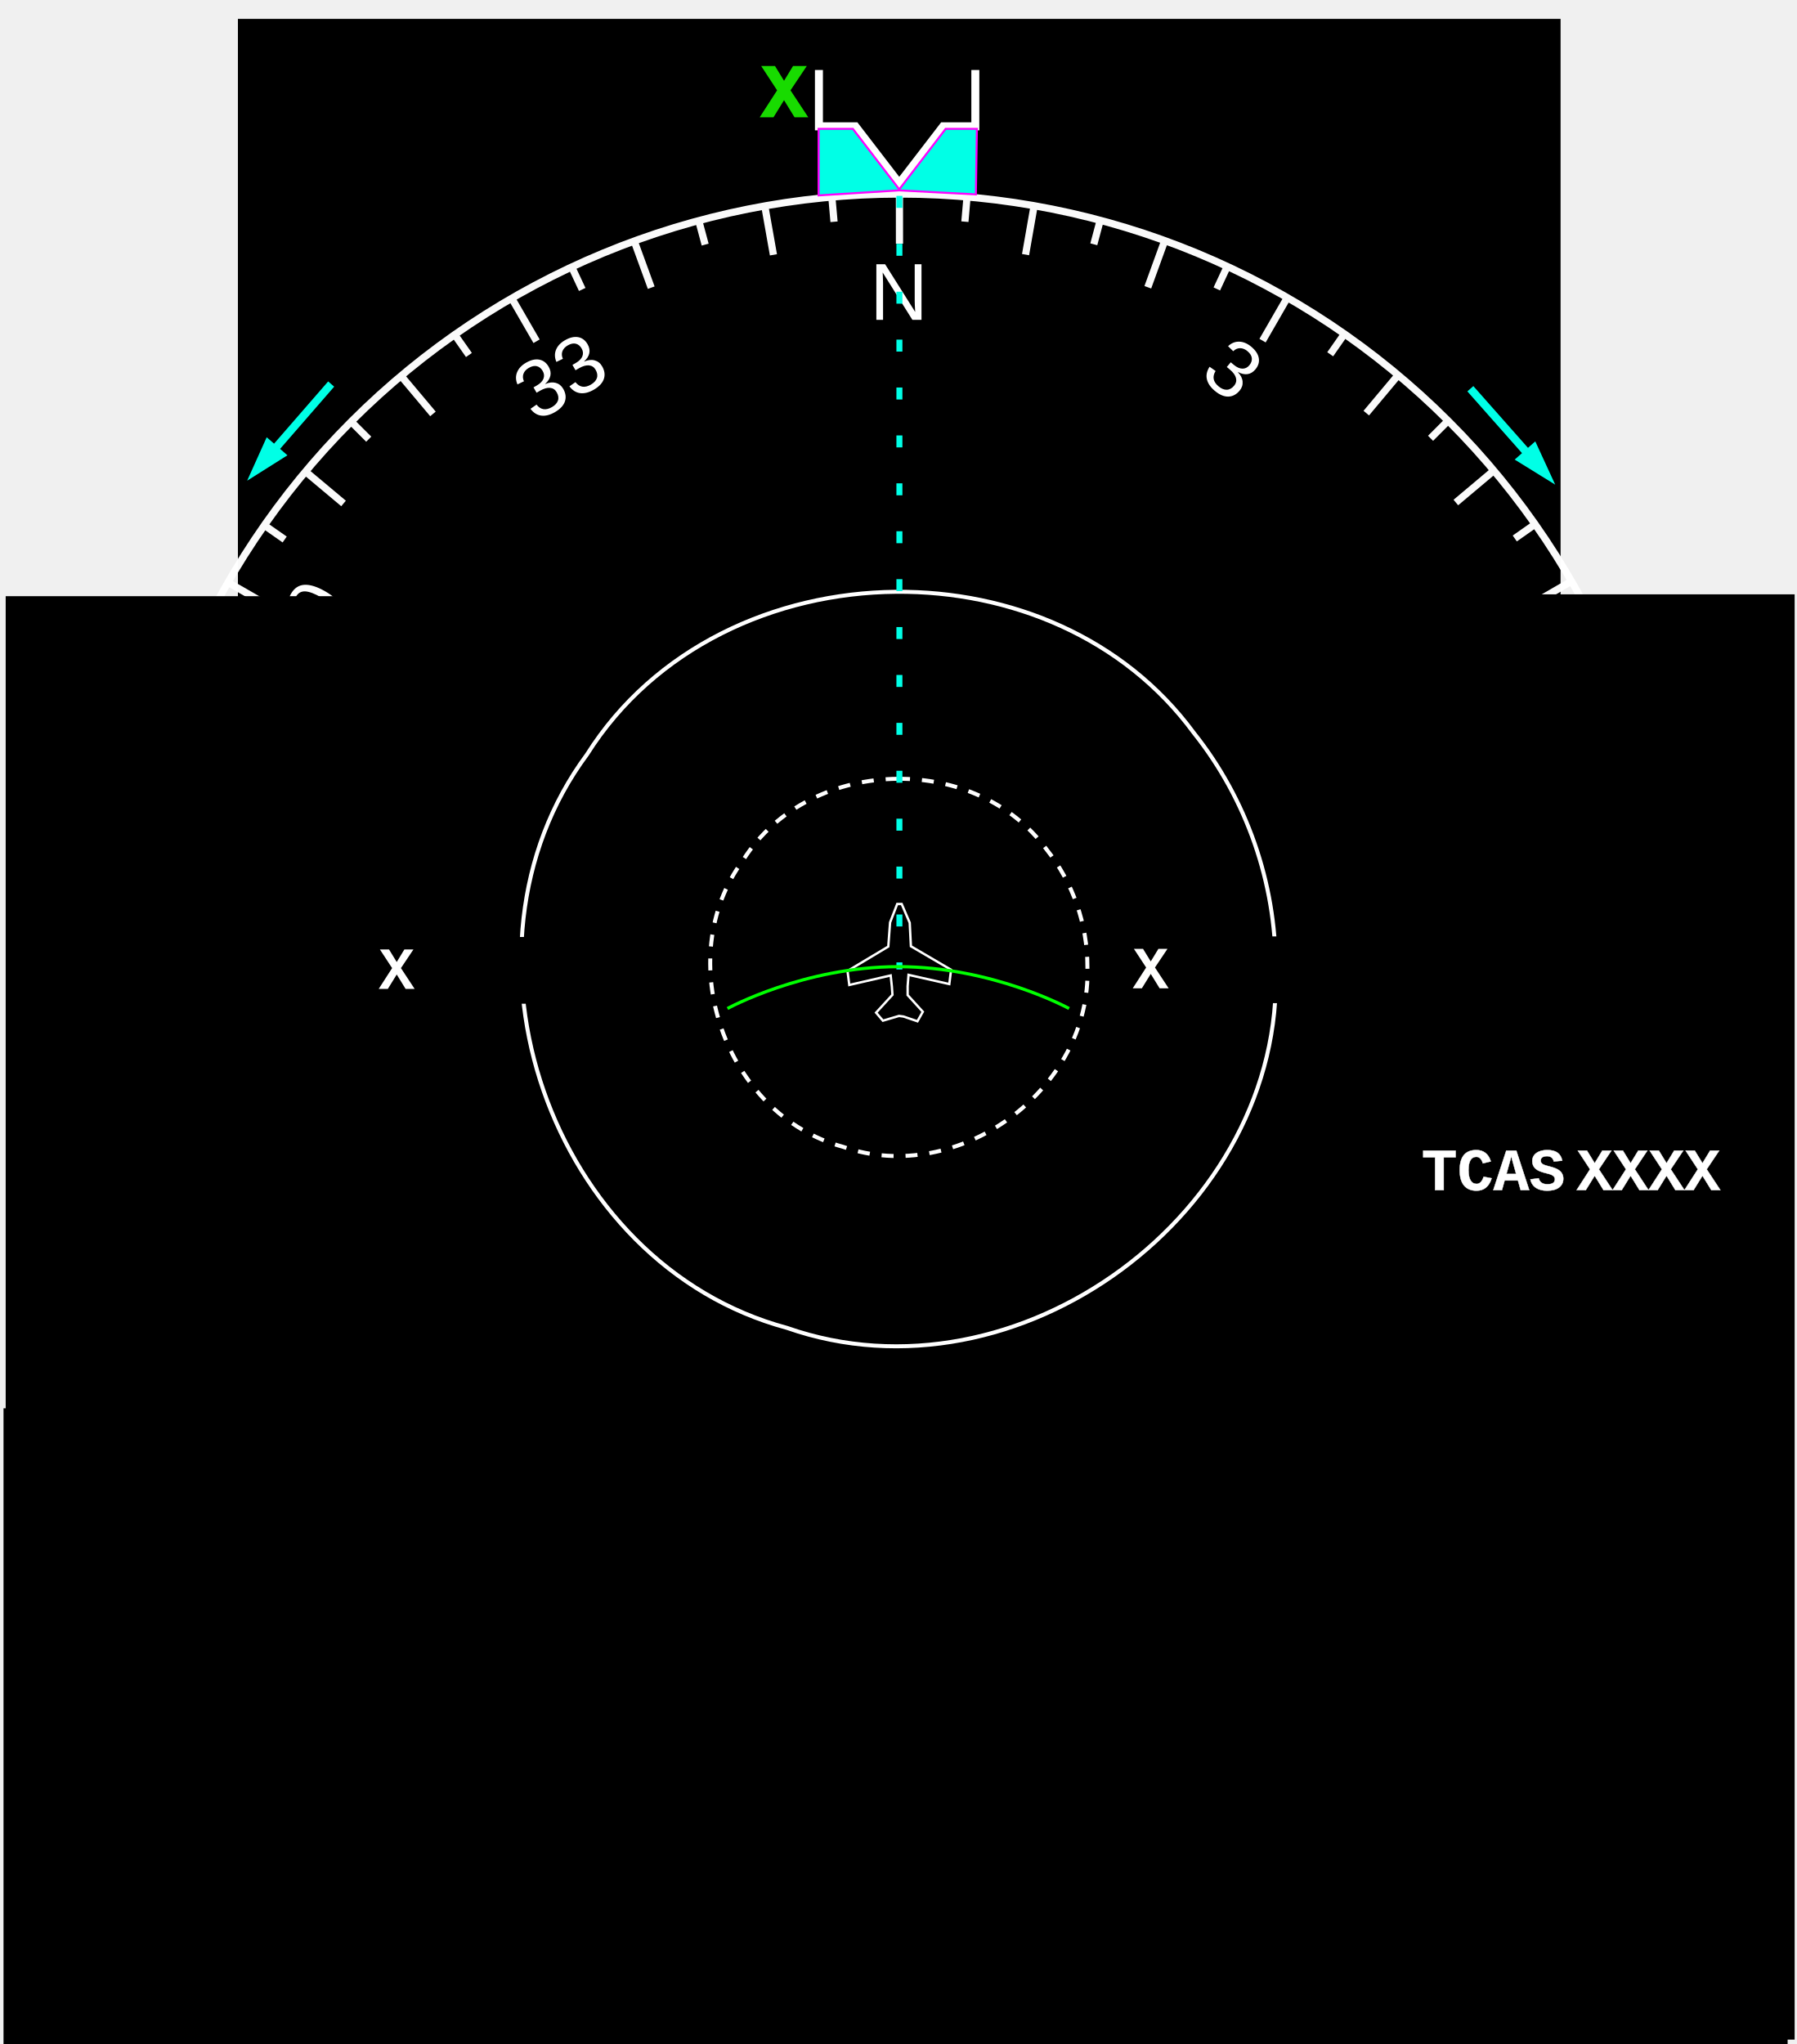
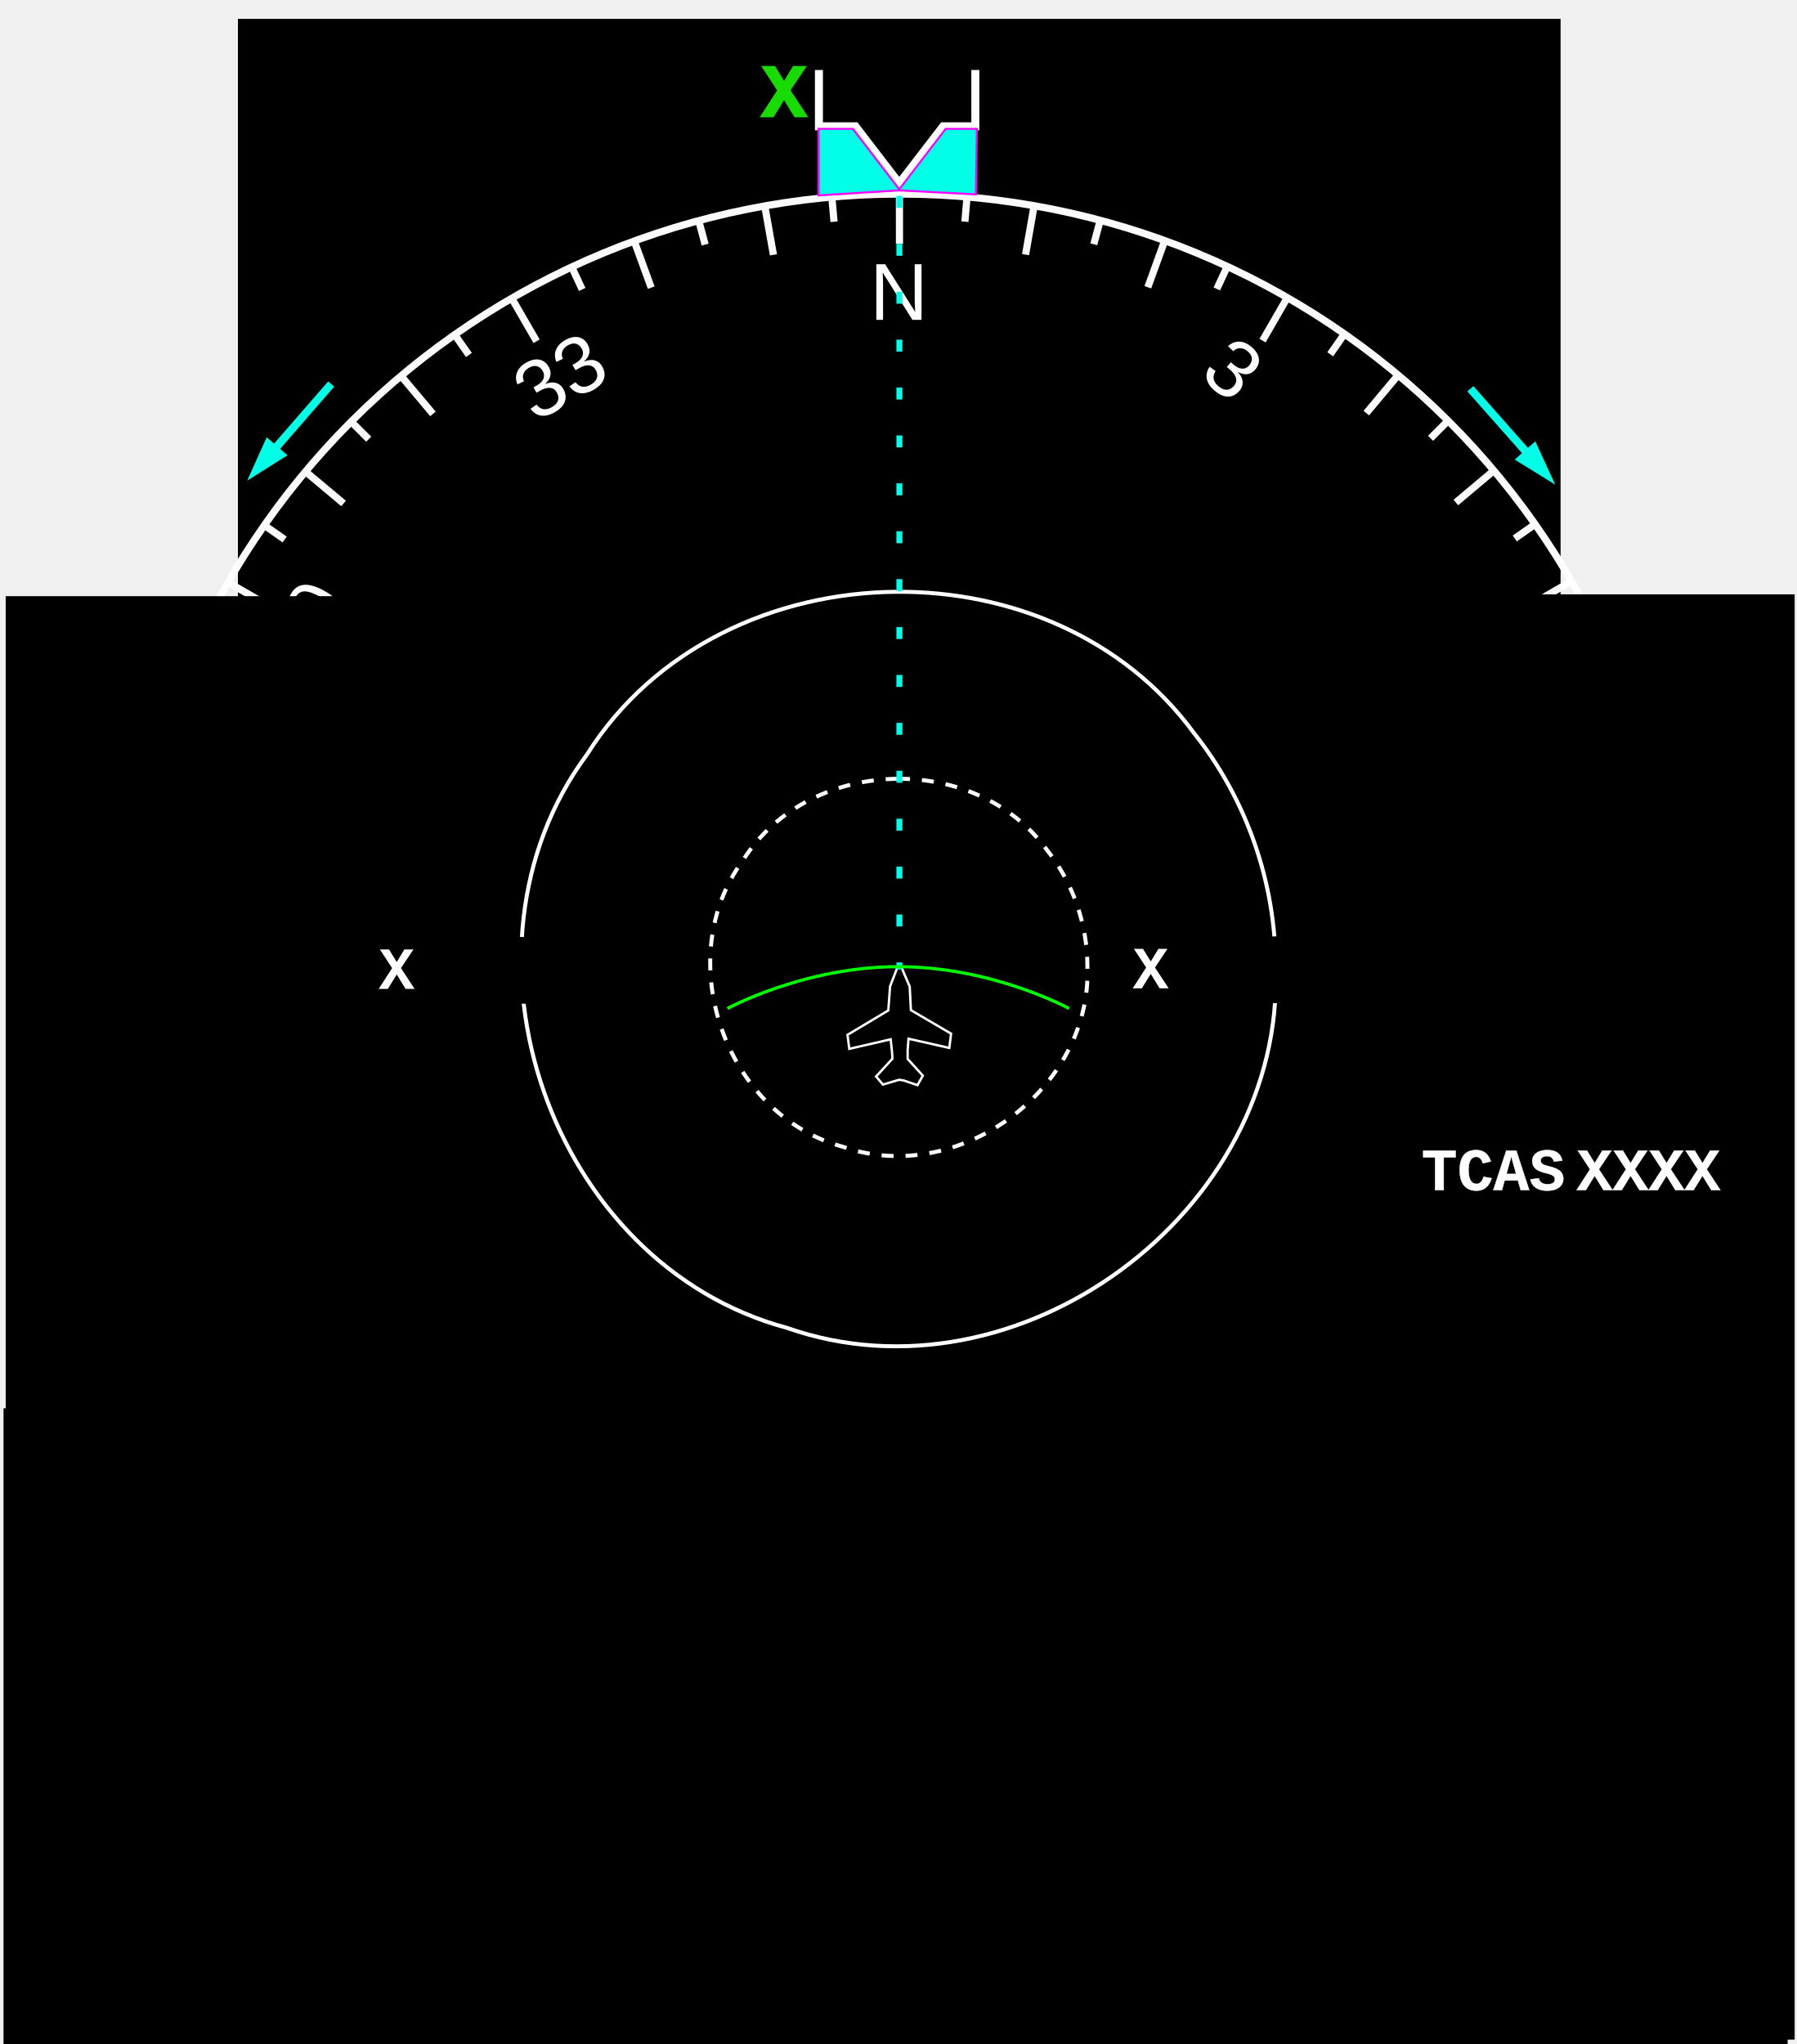
<svg xmlns="http://www.w3.org/2000/svg" width="900" height="1024" viewBox="0 0 900 1024" id="svg4136" version="1.1">
  <defs id="defs4138">
    <marker orient="auto" refY="0.0" refX="0.0" id="Arrow2Mend" style="overflow:visible;">
      <path id="path4363" style="fill-rule:evenodd;stroke-width:0.625;stroke-linejoin:round;stroke:#19e600;stroke-opacity:1;fill:#19e600;fill-opacity:1" d="M 8.719,4.034 L -2.207,0.016 L 8.719,-4.002 C 6.973,-1.63 6.983,1.616 8.719,4.034 z " transform="scale(0.6) rotate(180) translate(0,0)" />
    </marker>
    <marker orient="auto" refY="0.0" refX="0.0" id="Arrow2Lend" style="overflow:visible;">
      <path id="path4357" style="fill-rule:evenodd;stroke-width:0.625;stroke-linejoin:round;stroke:#19e600;stroke-opacity:1;fill:#19e600;fill-opacity:1" d="M 8.719,4.034 L -2.207,0.016 L 8.719,-4.002 C 6.973,-1.63 6.983,1.616 8.719,4.034 z " transform="scale(1.1) rotate(180) translate(1,0)" />
    </marker>
    <marker orient="auto" refY="0.0" refX="0.0" id="Arrow1Sstart" style="overflow:visible">
      <path id="path4309" d="M 0.0,0.0 L 5.0,-5.0 L -12.5,0.0 L 5.0,5.0 L 0.0,0.0 z " style="fill-rule:evenodd;stroke:#00ffff;stroke-width:1pt;stroke-opacity:1;fill:#00ffff;fill-opacity:1" transform="scale(0.2) translate(6,0)" />
    </marker>
    <marker orient="auto" refY="0.0" refX="0.0" id="marker4639" style="overflow:visible">
      <path id="path4641" d="M 0.0,0.0 L 5.0,-5.0 L -12.5,0.0 L 5.0,5.0 L 0.0,0.0 z " style="fill-rule:evenodd;stroke:#00ffff;stroke-width:1pt;stroke-opacity:1;fill:#00ffff;fill-opacity:1" transform="scale(0.4) translate(10,0)" />
    </marker>
    <marker orient="auto" refY="0.0" refX="0.0" id="Arrow1Mstart" style="overflow:visible">
      <path id="path4303" d="M 0.0,0.0 L 5.0,-5.0 L -12.5,0.0 L 5.0,5.0 L 0.0,0.0 z " style="fill-rule:evenodd;stroke:#00ffff;stroke-width:1pt;stroke-opacity:1;fill:#00ffff;fill-opacity:1" transform="scale(0.4) translate(10,0)" />
    </marker>
    <marker orient="auto" refY="0.0" refX="0.0" id="Arrow1Lstart" style="overflow:visible">
      <path id="path4297" d="M 0.0,0.0 L 5.0,-5.0 L -12.5,0.0 L 5.0,5.0 L 0.0,0.0 z " style="fill-rule:evenodd;stroke:#00ffff;stroke-width:1pt;stroke-opacity:1;fill:#00ffff;fill-opacity:1" transform="scale(0.8) translate(12.5,0)" />
    </marker>
    <marker orient="auto" refY="0" refX="0" id="Arrow1Sstart-8" style="overflow:visible">
      <path id="path4309-9" d="M 0,0 5,-5 -12.5,0 5,5 0,0 Z" style="fill:#00ffff;fill-opacity:1;fill-rule:evenodd;stroke:#00ffff;stroke-width:1pt;stroke-opacity:1" transform="matrix(0.2,0,0,0.2,1.2,0)" />
    </marker>
    <marker orient="auto" refY="0" refX="0" id="Arrow1Sstart-7" style="overflow:visible">
      <path id="path4309-6" d="M 0,0 5,-5 -12.5,0 5,5 0,0 Z" style="fill:#00ffff;fill-opacity:1;fill-rule:evenodd;stroke:#00ffff;stroke-width:1pt;stroke-opacity:1" transform="matrix(0.2,0,0,0.2,1.2,0)" />
    </marker>
  </defs>
  <g id="layer1" transform="translate(0,-28.36216)" style="display:inline">
    <rect style="opacity:1;fill:#000000;fill-opacity:1;fill-rule:nonzero;stroke:none;stroke-width:5;stroke-miterlimit:4;stroke-dasharray:none;stroke-dashoffset:0;stroke-opacity:0" id="roseScreen" width="662.66" height="725.29" x="119.198" y="37.82" />
-     <path style="fill:#000000;fill-opacity:1;fill-rule:evenodd;stroke:#ffffff;stroke-width:1.181;stroke-linecap:butt;stroke-linejoin:miter;stroke-miterlimit:4;stroke-dasharray:none;stroke-opacity:1" d="m 449.507,481.246 -3.579,9.246 -0.895,12.079 -20.43,12.228 0.895,7.009 20.728,-4.772 0.596,5.517 0.298,4.175 -8.202,8.947 3.43,4.026 8.053,-2.386 2.237,0.298 7.009,2.386 2.684,-4.772 -7.605,-8.351 0,-4.474 0.447,-5.667 20.43,4.623 0.895,-7.158 -20.131,-11.781 -0.596,-11.781 -4.026,-9.395 z" id="airplane" />
+     <path style="fill:#000000;fill-opacity:1;fill-rule:evenodd;stroke:#ffffff;stroke-width:1.181;stroke-linecap:butt;stroke-linejoin:miter;stroke-miterlimit:4;stroke-dasharray:none;stroke-opacity:1" d="m 449.507,513.246 -3.579,9.246 -0.895,12.079 -20.43,12.228 0.895,7.009 20.728,-4.772 0.596,5.517 0.298,4.175 -8.202,8.947 3.43,4.026 8.053,-2.386 2.237,0.298 7.009,2.386 2.684,-4.772 -7.605,-8.351 0,-4.474 0.447,-5.667 20.43,4.623 0.895,-7.158 -20.131,-11.781 -0.596,-11.781 -4.026,-9.395 z" id="airplane" />
    <text xml:space="preserve" style="font-style:normal;font-variant:normal;font-weight:bold;font-stretch:normal;font-size:37.5px;line-height:125%;font-family:'Liberation Mono';-inkscape-font-specification:'Liberation Mono, Bold';text-align:center;letter-spacing:0px;word-spacing:0px;writing-mode:lr-tb;text-anchor:middle;display:inline;opacity:0.95;fill:#19e600;fill-opacity:1;stroke:#19e600;stroke-width:1px;stroke-linecap:butt;stroke-linejoin:miter;stroke-opacity:1" x="449.037" y="86.63" id="hsi">
      <tspan id="tspan4292" x="449.037" y="86.63">X</tspan>
    </text>
    <g transform="matrix(1.566472,0,0,1.566472,117.9621,-1290.801)" id="compass">
      <path style="opacity:0.98;fill:none;fill-opacity:1;fill-rule:nonzero;stroke:#ffffff;stroke-width:4.342;stroke-miterlimit:4;stroke-dasharray:none;stroke-dashoffset:0;stroke-opacity:1" id="rose" d="m 974.478,518 c 0,124.324 -49.387,243.555 -137.298,331.466 -87.91,87.91 -207.142,137.298 -331.466,137.298 -124.324,0 -243.555,-49.387 -331.466,-137.298 C 86.339,761.555 36.951,642.324 36.951,518 36.951,393.676 86.339,274.445 174.249,186.534 262.159,98.624 381.391,49.237 505.714,49.237 c 124.324,0 243.555,49.387 331.466,137.298 C 925.09,274.445 974.478,393.676 974.478,518 l -30,0 m 28.217,40.848 -14.943,-1.307 m 9.607,41.844 -29.544,-5.209 m 20.696,45.127 -14.489,-3.882 m 2.196,42.877 -28.191,-10.259 m 12.547,48.035 -13.595,-6.338 m -5.281,42.607 -25.982,-14.998 m 4.017,49.484 -12.288,-8.602 m -12.598,41.043 -22.984,-19.281 m -4.635,49.429 -10.608,-10.605 m -19.533,38.232 -19.287,-22.978 m -13.147,47.874 -8.606,-12.286 m -25.874,34.261 -15.005,-25.978 m -21.259,44.865 -6.342,-13.593 m -31.429,29.248 -10.267,-28.189 m -28.725,40.492 -3.886,-14.488 m -36.03,23.347 -5.217,-29.543 m -35.319,34.89 -1.311,-14.943 m -39.536,16.737 -0.008,-30 m -40.84,28.228 1.303,-14.943 m -41.842,9.619 5.2,-29.546 m -45.121,20.709 3.878,-14.49 m -42.876,2.208 10.251,-28.194 m -48.031,12.561 6.334,-13.597 m -42.609,-5.269 14.99,-25.986 m -49.482,4.031 8.599,-12.291 m -41.047,-12.587 19.274,-22.989 m -49.431,-4.621 10.602,-10.611 m -38.238,-19.522 22.973,-19.294 m -47.878,-13.133 12.283,-8.609 M 99.863,752.571 125.837,737.559 M 80.966,716.313 94.558,709.967 M 65.301,678.546 93.487,668.271 M 52.986,639.558 67.473,635.668 M 44.116,599.644 l 29.541,-5.225 m -34.9,-35.309 14.942,-1.315 m -16.748,-39.532 30,-0.017 m -28.24,-40.832 14.944,1.299 m -9.631,-41.839 29.547,5.192 m -20.722,-45.115 14.491,3.873 m -2.22,-42.876 28.197,10.243 m -12.574,-48.028 13.599,6.331 m 5.257,-42.61 25.991,14.983 m -4.045,-49.481 12.293,8.595 m 12.575,-41.05 22.995,19.268 m 4.607,-49.432 10.614,10.599 m 19.511,-38.243 19.3,22.968 m 13.12,-47.881 8.613,12.281 m 25.855,-34.275 15.019,25.97 m 21.234,-44.876 6.35,13.59 m 31.413,-29.266 10.283,28.183 m 28.702,-40.508 3.894,14.486 m 36.017,-23.367 5.233,29.54 m 35.299,-34.91 1.32,14.942 m 39.527,-16.759 0.025,30 m 40.824,-28.251 -1.295,14.944 m 41.836,-9.642 -5.184,29.549 m 45.109,-20.734 -3.869,14.492 m 42.875,-2.232 -10.235,28.2 m 48.024,-12.588 -6.327,13.6 m 42.611,5.245 -14.976,25.995 m 49.48,-4.059 -8.592,12.295 m 41.054,12.564 -19.261,23 m 49.433,4.594 -10.596,10.617 m 38.249,19.501 -22.962,19.307 m 47.885,13.106 -12.279,8.616 m 34.282,25.845 -25.965,15.027 m 44.882,21.221 -13.588,6.353 m 29.274,31.405 -28.18,10.29 m 40.516,28.691 -14.485,3.898 m 23.378,36.01 -29.539,5.242 m 34.92,35.29 -14.941,1.324 m 16.77,39.522 -30,0.034 M 974.478,518 l -30,0" transform="matrix(0.5292786,0,0,0.5292786,-55.09229,878.1194)" />
      <text xml:space="preserve" style="font-style:normal;font-variant:normal;font-weight:normal;font-stretch:normal;font-size:25.854px;line-height:125%;font-family:Arial;-inkscape-font-specification:'Arial, Normal';text-align:start;letter-spacing:0px;word-spacing:0px;writing-mode:lr-tb;text-anchor:start;fill:#ffffff;fill-opacity:1;stroke:none;stroke-width:5;stroke-linecap:butt;stroke-linejoin:miter;stroke-miterlimit:4;stroke-dasharray:none;stroke-opacity:1" x="202.855" y="944.423" id="textN">
        <tspan id="tspan8837" x="202.855" y="944.423">N</tspan>
      </text>
      <text xml:space="preserve" style="font-style:normal;font-variant:normal;font-weight:normal;font-stretch:normal;font-size:25.854px;line-height:125%;font-family:Arial;-inkscape-font-specification:'Arial, Normal';text-align:start;letter-spacing:0px;word-spacing:0px;writing-mode:lr-tb;text-anchor:start;display:inline;fill:#ffffff;fill-opacity:1;stroke:none;stroke-width:5;stroke-linecap:butt;stroke-linejoin:miter;stroke-miterlimit:4;stroke-dasharray:none;stroke-opacity:1" x="-1165.018" y="5.275" id="textW" transform="matrix(0,-1,0.9999999,0,0,0)">
        <tspan id="tspan4162" x="-1165.018" y="5.275">W</tspan>
      </text>
      <text transform="matrix(0,1,-0.9999999,0,0,0)" xml:space="preserve" style="font-style:normal;font-variant:normal;font-weight:normal;font-stretch:normal;font-size:25.854px;line-height:125%;font-family:Arial;-inkscape-font-specification:'Arial, Normal';text-align:start;letter-spacing:0px;word-spacing:0px;writing-mode:lr-tb;text-anchor:start;display:inline;fill:#ffffff;fill-opacity:1;stroke:none;stroke-width:5;stroke-linecap:butt;stroke-linejoin:miter;stroke-miterlimit:4;stroke-dasharray:none;stroke-opacity:1" x="1143.092" y="-422.035" id="textE">
        <tspan id="tspan4172" x="1143.092" y="-422.035">E</tspan>
      </text>
      <text xml:space="preserve" style="font-style:normal;font-variant:normal;font-weight:normal;font-stretch:normal;font-size:25.854px;line-height:125%;font-family:Arial;-inkscape-font-specification:'Arial, Normal';text-align:start;letter-spacing:0px;word-spacing:0px;writing-mode:lr-tb;text-anchor:start;display:inline;fill:#ffffff;fill-opacity:1;stroke:none;stroke-width:5;stroke-linecap:butt;stroke-linejoin:miter;stroke-miterlimit:4;stroke-dasharray:none;stroke-opacity:1" x="-220.592" y="-1361.303" id="textS" transform="scale(-0.9999999,-1)">
        <tspan id="tspan4182" x="-220.592" y="-1361.303">S</tspan>
      </text>
      <text xml:space="preserve" style="font-style:normal;font-variant:normal;font-weight:normal;font-stretch:normal;font-size:25.854px;line-height:125%;font-family:Arial;-inkscape-font-specification:'Arial, Normal';text-align:start;letter-spacing:0px;word-spacing:0px;writing-mode:lr-tb;text-anchor:start;display:inline;fill:#ffffff;fill-opacity:1;stroke:none;stroke-width:5;stroke-linecap:butt;stroke-linejoin:miter;stroke-miterlimit:4;stroke-dasharray:none;stroke-opacity:1" x="-906.48" y="549.451" id="text30" transform="matrix(0.5,-0.8660255,0.8660253,0.5,0,0)">
        <tspan id="tspan4202" x="-906.48" y="549.451">30</tspan>
      </text>
      <text xml:space="preserve" style="font-style:normal;font-variant:normal;font-weight:normal;font-stretch:normal;font-size:25.854px;line-height:125%;font-family:Arial;-inkscape-font-specification:'Arial, Normal';text-align:start;letter-spacing:0px;word-spacing:0px;writing-mode:lr-tb;text-anchor:start;display:inline;fill:#ffffff;fill-opacity:1;stroke:none;stroke-width:5;stroke-linecap:butt;stroke-linejoin:miter;stroke-miterlimit:4;stroke-dasharray:none;stroke-opacity:1" x="-405.702" y="894.286" id="text33" transform="matrix(0.8660254,-0.5000001,0.5,0.8660254,0,0)">
        <tspan id="tspan4222" x="-405.702" y="894.286">33</tspan>
      </text>
      <text xml:space="preserve" style="font-style:normal;font-variant:normal;font-weight:normal;font-stretch:normal;font-size:25.854px;line-height:125%;font-family:Arial;-inkscape-font-specification:'Arial, Normal';text-align:start;letter-spacing:0px;word-spacing:0px;writing-mode:lr-tb;text-anchor:start;display:inline;fill:#ffffff;fill-opacity:1;stroke:none;stroke-width:5;stroke-linecap:butt;stroke-linejoin:miter;stroke-miterlimit:4;stroke-dasharray:none;stroke-opacity:1" x="854.384" y="539.271" id="text3" transform="matrix(0.7660444,0.6427877,-0.6427875,0.7660444,0,0)">
        <tspan id="tspan4242" x="854.384" y="539.271">3</tspan>
      </text>
      <text xml:space="preserve" style="font-style:normal;font-variant:normal;font-weight:normal;font-stretch:normal;font-size:25.854px;line-height:125%;font-family:Arial;-inkscape-font-specification:'Arial, Normal';text-align:start;letter-spacing:0px;word-spacing:0px;writing-mode:lr-tb;text-anchor:start;display:inline;fill:#ffffff;fill-opacity:1;stroke:none;stroke-width:5;stroke-linecap:butt;stroke-linejoin:miter;stroke-miterlimit:4;stroke-dasharray:none;stroke-opacity:1" x="1106.33" y="85.427" id="text6" transform="matrix(0.4226182,0.9063079,-0.9063077,0.4226183,0,0)">
        <tspan id="tspan4262" x="1106.33" y="85.427">6</tspan>
      </text>
      <text xml:space="preserve" style="font-style:normal;font-variant:normal;font-weight:normal;font-stretch:normal;font-size:25.854px;line-height:125%;font-family:Arial;-inkscape-font-specification:'Arial, Normal';text-align:start;letter-spacing:0px;word-spacing:0px;writing-mode:lr-tb;text-anchor:start;display:inline;fill:#ffffff;fill-opacity:1;stroke:none;stroke-width:5;stroke-linecap:butt;stroke-linejoin:miter;stroke-miterlimit:4;stroke-dasharray:none;stroke-opacity:1" x="876.349" y="-970.832" id="text12" transform="matrix(-0.5,0.8660255,-0.8660253,-0.5,0,0)">
        <tspan id="tspan4282" x="876.349" y="-970.832">12</tspan>
      </text>
      <text xml:space="preserve" style="font-style:normal;font-variant:normal;font-weight:normal;font-stretch:normal;font-size:25.854px;line-height:125%;font-family:Arial;-inkscape-font-specification:'Arial, Normal';text-align:start;letter-spacing:0px;word-spacing:0px;writing-mode:lr-tb;text-anchor:start;display:inline;fill:#ffffff;fill-opacity:1;stroke:none;stroke-width:5;stroke-linecap:butt;stroke-linejoin:miter;stroke-miterlimit:4;stroke-dasharray:none;stroke-opacity:1" x="377.32" y="-1314.248" id="text15" transform="matrix(-0.8660254,0.5,-0.4999999,-0.8660254,0,0)">
        <tspan id="tspan4302" x="377.32" y="-1314.248">15</tspan>
      </text>
      <text xml:space="preserve" style="font-style:normal;font-variant:normal;font-weight:normal;font-stretch:normal;font-size:25.854px;line-height:125%;font-family:Arial;-inkscape-font-specification:'Arial, Normal';text-align:start;letter-spacing:0px;word-spacing:0px;writing-mode:lr-tb;text-anchor:start;display:inline;fill:#ffffff;fill-opacity:1;stroke:none;stroke-width:5;stroke-linecap:butt;stroke-linejoin:miter;stroke-miterlimit:4;stroke-dasharray:none;stroke-opacity:1" x="-776.411" y="-1101.963" id="text21" transform="matrix(-0.8660254,-0.5000001,0.5,-0.8660254,0,0)">
        <tspan id="tspan4324" x="-776.411" y="-1101.963">21</tspan>
      </text>
      <text xml:space="preserve" style="font-style:normal;font-variant:normal;font-weight:normal;font-stretch:normal;font-size:25.854px;line-height:125%;font-family:Arial;-inkscape-font-specification:'Arial, Normal';text-align:start;letter-spacing:0px;word-spacing:0px;writing-mode:lr-tb;text-anchor:start;display:inline;fill:#ffffff;fill-opacity:1;stroke:none;stroke-width:5;stroke-linecap:butt;stroke-linejoin:miter;stroke-miterlimit:4;stroke-dasharray:none;stroke-opacity:1" x="-1120.726" y="-599.954" id="text24" transform="matrix(-0.5,-0.8660255,0.8660253,-0.5,0,0)">
        <tspan id="tspan4344" x="-1120.726" y="-599.954">24</tspan>
      </text>
    </g>
    <path style="fill:none;fill-rule:evenodd;stroke:#ffffff;stroke-width:4;stroke-linecap:butt;stroke-linejoin:miter;stroke-miterlimit:4;stroke-dasharray:none;stroke-opacity:1" d="m 410.286,63.434 0,28.214 18.286,0 21.957,28.571 21.972,-28.571 16.143,0 0,-28.214" id="hdgIndex" />
    <path style="fill:#00ffe6;fill-opacity:1;fill-rule:evenodd;stroke:#ff00ff;stroke-width:1px;stroke-linecap:butt;stroke-linejoin:miter;stroke-opacity:1" d="m 410.122,126.255 0,-33.335 17.173,0 23.233,30.305 23.234,-30.305 15.657,0 -0.505,32.83 -38.386,-2.02 z" id="hdgBug" />
    <path style="display:inline;opacity:1;fill:none;fill-opacity:1;fill-rule:nonzero;stroke:#ffffff;stroke-width:2;stroke-linejoin:miter;stroke-miterlimit:4;stroke-dasharray:none;stroke-dashoffset:0;stroke-opacity:1" d="m 448.939,324.838 c -60.64,0.513 -121.133,27.989 -154.836,81.481 -73.001,98.501 -18.253,255.471 100.132,287.268 C 509.836,734.103 643.737,635.595 639.083,513.033 639.187,470.732 624.515,428.625 598.133,395.551 562.997,347.667 505.904,324.356 448.939,324.838 Z" id="rangeArc" />
    <path style="display:inline;fill:#00ffe6;fill-opacity:1;fill-rule:evenodd;stroke:#00ffe6;stroke-width:4;stroke-linecap:butt;stroke-linejoin:miter;stroke-miterlimit:4;stroke-dasharray:none;stroke-opacity:1" d="m 165.916,220.757 -28.412,32.684 3.168,2.754 -12.306,7.758 5.972,-13.264 3.166,2.752" id="arrowL" />
    <path style="display:inline;fill:#00ffe6;fill-opacity:1;fill-rule:evenodd;stroke:#00ffe6;stroke-width:4;stroke-linecap:butt;stroke-linejoin:miter;stroke-miterlimit:4;stroke-dasharray:none;stroke-opacity:1" d="m 736.653,223.107 28.696,32.435 3.144,-2.782 6.085,13.214 -12.371,-7.652 3.142,-2.78" id="arrowR" />
    <g transform="translate(-0.4394198,28.63473)" id="rangeL">
      <rect y="470.243" x="236.182" height="31.228" width="49.605" id="rectL" style="opacity:1;fill:#000000;fill-opacity:1;fill-rule:nonzero;stroke:#000000;stroke-width:2.201;stroke-linejoin:miter;stroke-miterlimit:4;stroke-dasharray:none;stroke-dashoffset:0;stroke-opacity:1" />
      <text id="rangeLtxt" y="495.143" x="262.183" style="font-style:normal;font-variant:normal;font-weight:bold;font-stretch:normal;font-size:30px;line-height:125%;font-family:'Liberation Mono';-inkscape-font-specification:'Liberation Mono, Bold';text-align:center;letter-spacing:0px;word-spacing:0px;writing-mode:lr-tb;text-anchor:middle;fill:#ffffff;fill-opacity:1;stroke:none;stroke-width:1px;stroke-linecap:butt;stroke-linejoin:miter;stroke-opacity:1" xml:space="preserve">
        <tspan y="495.143" x="262.183" id="tspan4339">X</tspan>
      </text>
    </g>
    <g transform="translate(-0.4394198,26.63473)" id="rangeR">
      <rect y="471.97" x="612.64" height="31.196" width="51.089" id="rectR" style="opacity:1;fill:#000000;fill-opacity:1;fill-rule:nonzero;stroke:#000000;stroke-width:2.232;stroke-linejoin:miter;stroke-miterlimit:4;stroke-dasharray:none;stroke-dashoffset:0;stroke-opacity:1" />
      <text id="rangeRtxt" y="496.852" x="639.948" style="font-style:normal;font-variant:normal;font-weight:bold;font-stretch:normal;font-size:30px;line-height:125%;font-family:'Liberation Mono';-inkscape-font-specification:'Liberation Mono, Bold';text-align:center;letter-spacing:0px;word-spacing:0px;writing-mode:lr-tb;text-anchor:middle;fill:#fffffe;fill-opacity:1;stroke:none;stroke-width:1px;stroke-linecap:butt;stroke-linejoin:miter;stroke-opacity:1" xml:space="preserve">
        <tspan y="496.852" x="639.948" id="tspan4279">X</tspan>
      </text>
    </g>
    <path style="color:#000000;font-style:normal;font-variant:normal;font-weight:normal;font-stretch:normal;font-size:medium;line-height:normal;font-family:sans-serif;text-indent:0;text-align:start;text-decoration:none;text-decoration-line:none;text-decoration-style:solid;text-decoration-color:#000000;letter-spacing:normal;word-spacing:normal;text-transform:none;direction:ltr;block-progression:tb;writing-mode:lr-tb;baseline-shift:baseline;text-anchor:start;white-space:normal;clip-rule:nonzero;display:inline;overflow:visible;visibility:visible;opacity:1;isolation:auto;mix-blend-mode:normal;color-interpolation:sRGB;color-interpolation-filters:linearRGB;solid-color:#000000;solid-opacity:1;fill:#ffffff;fill-opacity:1;fill-rule:nonzero;stroke:none;stroke-width:2;stroke-linecap:butt;stroke-linejoin:miter;stroke-miterlimit:4;stroke-dasharray:6,6;stroke-dashoffset:0;stroke-opacity:1;color-rendering:auto;image-rendering:auto;shape-rendering:auto;text-rendering:auto;enable-background:accumulate" d="m 446.854,417.582 -0.016,0.002 -0.014,0 -2.838,0.143 -0.014,0 -0.014,0.002 -0.314,0.023 0.156,1.994 0.285,-0.021 0.004,0 0.023,-0.002 2.812,-0.141 2.812,-0.062 -0.043,-2 z m 3.049,1.938 2.453,0.012 0.027,0 2.643,0.082 0.822,0.047 0.113,-1.996 -0.85,-0.049 -0.012,0 -0.014,-0.002 -2.668,-0.082 -0.014,0 -0.014,0 -2.479,-0.012 z m 11.871,0.627 1.121,0.123 0.027,0.004 2.588,0.354 0.006,0.002 0.021,0.002 2.123,0.35 0.324,-1.973 -2.15,-0.354 -0.014,-0.002 -0.012,-0.002 -2.643,-0.361 -0.014,-0.002 -0.012,-0.002 -1.148,-0.127 z m -26.346,-1.512 -0.014,0 -0.014,0.004 -2.805,0.457 -0.014,0.002 -0.014,0.002 -0.932,0.18 0.377,1.965 0.932,-0.18 2.748,-0.449 0.019,-0.002 0.008,-0.002 2.164,-0.289 -0.268,-1.982 z m 38.031,3.529 2.373,0.59 0.027,0.008 2.51,0.697 0.023,0.008 0.002,0 0.803,0.248 0.59,-1.912 -0.828,-0.254 -0.014,-0.004 -0.014,-0.004 -2.562,-0.715 -0.014,-0.002 -0.014,-0.004 -2.398,-0.598 z m -49.254,-1.209 -0.016,0.002 -0.014,0.004 -2.729,0.771 -0.014,0.004 -0.014,0.004 -1.527,0.48 0.6,1.908 1.5,-0.473 0.023,-0.008 0.004,0 2.672,-0.754 0.016,-0.004 0.014,-0.004 1.488,-0.375 -0.488,-1.939 z m 60.621,4.664 1.012,0.375 0.01,0.004 0.016,0.006 2.41,0.975 0.019,0.008 0.008,0.004 2.021,0.887 0.803,-1.832 -2.049,-0.898 -0.014,-0.006 -0.012,-0.006 -2.465,-0.996 -0.012,-0.004 -0.014,-0.006 -1.039,-0.385 z m -71.486,-1.08 -0.014,0.006 -0.016,0.006 -2.613,1.082 -0.014,0.006 -0.014,0.006 -2.076,0.934 0.82,1.824 2.049,-0.922 0.016,-0.006 0.012,-0.006 2.559,-1.059 0.027,-0.012 0.809,-0.307 -0.709,-1.869 z m 82.287,5.939 2.072,1.137 0.016,0.01 0.012,0.006 2.24,1.318 0.016,0.01 0.01,0.006 0.773,0.488 1.068,-1.691 -0.801,-0.504 -0.012,-0.008 -0.014,-0.008 -2.293,-1.35 -0.014,-0.008 -0.012,-0.008 -2.1,-1.152 z m -92.639,-1.092 -0.014,0.006 -0.014,0.008 -2.461,1.395 -0.014,0.008 -0.014,0.008 -2.416,1.471 -0.014,0.008 -0.014,0.008 -0.111,0.074 1.094,1.674 0.084,-0.055 0.004,-0.002 0.023,-0.016 2.361,-1.438 0.023,-0.014 0.004,-0.002 2.408,-1.363 0.027,-0.016 0.156,-0.082 -0.93,-1.77 z m 102.699,7.387 0.834,0.6 0.023,0.018 0.002,0.002 2.094,1.617 1.723,1.418 1.271,-1.543 -1.748,-1.439 -0.012,-0.01 -0.012,-0.01 -2.121,-1.637 -0.014,-0.01 -0.012,-0.008 -0.859,-0.619 z m -114.672,0.438 -0.014,0.01 -0.014,0.01 -2.215,1.779 -0.014,0.012 -0.012,0.01 -0.6,0.516 1.305,1.518 0.6,-0.516 2.189,-1.758 1.867,-1.402 -1.199,-1.6 z m 123.723,7.176 1.764,1.768 0.023,0.025 1.836,1.969 0.467,0.535 1.508,-1.314 -0.49,-0.561 -0.01,-0.014 -0.012,-0.012 -1.859,-1.992 -0.012,-0.012 -0.012,-0.012 -1.787,-1.793 z m -132.338,0.49 -0.012,0.014 -0.012,0.012 -1.975,2.088 -0.012,0.012 -0.012,0.014 -0.896,1.016 1.5,1.322 0.873,-0.99 0.016,-0.016 0.008,-0.01 1.926,-2.035 0.019,-0.019 0.006,-0.006 1.238,-1.221 -1.404,-1.424 z m 140.193,8.389 0.924,1.215 0,0.002 0.002,0 2.379,3.117 0.014,0.019 0.012,0.016 0.264,0.383 1.643,-1.143 -0.291,-0.418 -0.014,-0.018 -0.012,-0.018 -2.404,-3.15 0,-0.002 -0.924,-1.213 z m -147.775,0.525 -0.012,0.014 -0.01,0.014 -1.695,2.395 -0.01,0.014 -0.01,0.016 -0.945,1.441 1.672,1.096 0.926,-1.412 0.004,-0.006 0.016,-0.023 1.652,-2.334 0.01,-0.014 0.012,-0.016 0.795,-1.039 -1.59,-1.215 z m 154.686,9.176 0.756,1.193 0.002,0.002 1.955,3.391 0.002,0.004 0.268,0.516 1.773,-0.926 -0.289,-0.553 -0.01,-0.019 -0.01,-0.018 -1.979,-3.432 -0.012,-0.018 -0.01,-0.018 -0.76,-1.195 z m -161.273,0.439 -0.01,0.016 -0.01,0.014 -1.479,2.41 -0.01,0.014 -0.008,0.016 -1.105,1.945 1.74,0.986 1.086,-1.914 1.461,-2.381 0.019,-0.029 0.498,-0.75 -1.666,-1.105 z m 166.914,9.996 0.535,1.137 0.006,0.016 0.012,0.023 1.502,3.574 0.006,0.016 0.01,0.023 0.242,0.656 1.875,-0.697 -0.258,-0.695 -0.008,-0.019 -0.008,-0.019 -1.533,-3.65 -0.01,-0.019 -0.008,-0.019 -0.553,-1.174 z m -172.355,-0.029 -0.006,0.016 -0.008,0.016 -1.119,2.541 -0.006,0.016 -0.006,0.016 -1.029,2.57 -0.008,0.016 -0.004,0.016 -0.1,0.273 1.879,0.684 0.088,-0.244 0.004,-0.01 0.008,-0.021 1.006,-2.508 1.104,-2.512 0.014,-0.031 0.057,-0.115 -1.803,-0.867 z m 176.637,11.096 0.354,1.084 1.068,3.812 0,0.002 0.188,0.795 1.947,-0.459 -0.197,-0.836 -0.006,-0.019 -0.006,-0.021 -1.068,-3.812 -0.004,-0.021 -0.008,-0.019 -0.365,-1.123 z M 358.016,486.5 l -0.004,0.014 -0.004,0.016 -0.684,2.662 -0.004,0.016 -0.004,0.016 -0.277,1.242 1.951,0.436 0.271,-1.211 0.006,-0.025 0.002,-0.006 0.676,-2.631 0.545,-1.869 -1.922,-0.559 z m 184.268,9.486 0.193,1.002 0,0.002 0.578,3.873 0.002,0.012 0.1,0.961 1.99,-0.211 -0.104,-0.971 -0.002,-0.021 -0.004,-0.021 -0.582,-3.918 -0.002,-0.019 -0.004,-0.021 -0.201,-1.043 z m -186.523,1.381 -0.002,0.016 -0.002,0.014 -0.35,2.721 -0.002,0.014 0,0.016 -0.225,2.287 1.99,0.195 0.221,-2.258 0.004,-0.029 0.342,-2.66 0.004,-0.031 0.146,-0.916 -1.975,-0.314 z m 187.895,10.402 0.059,0.902 0,0.018 0.076,3.947 0.021,1.088 2,-0.041 -0.021,-1.086 0,-0.002 -0.076,-3.961 -0.002,-0.021 0,-0.021 -0.061,-0.947 z m -188.84,3.416 0,0.014 0,0.014 0.053,2.746 0,0.014 0.002,0.014 0.027,0.58 1.998,-0.096 -0.027,-0.58 -0.053,-2.688 0,-0.018 0,-0.01 0.025,-2.646 -2,-0.018 z m 188.854,9.914 0.002,0 -0.23,2.734 -0.004,0.027 0,0.008 -0.201,1.691 1.986,0.236 0.205,-1.727 0.002,-0.018 0.002,-0.018 0.234,-2.803 0.002,-0.018 0,-0.016 0.072,-1.447 -1.998,-0.098 z m -188.344,-0.492 0.174,1.654 0.002,0.014 0.002,0.014 0.359,2.727 0.002,0.014 0.002,0.014 0.252,1.566 1.975,-0.318 -0.246,-1.537 -0.002,-0.018 -0.002,-0.01 -0.357,-2.701 -0.17,-1.627 z m 186.861,11.426 -0.586,2.639 -0.006,0.023 -0.002,0.008 -0.643,2.49 1.938,0.5 0.648,-2.523 0.004,-0.016 0.004,-0.016 0.602,-2.703 0.004,-0.018 0.004,-0.016 0.115,-0.615 -1.967,-0.369 z m -184.92,0.52 0.143,0.658 0.002,0.014 0.004,0.012 0.658,2.676 0.004,0.014 0.002,0.014 0.682,2.479 1.928,-0.529 -0.68,-2.48 -0.645,-2.621 -0.006,-0.027 -0.139,-0.631 z m 181.113,12.516 -1.006,2.521 -0.012,0.029 -0.324,0.74 1.832,0.799 0.336,-0.77 0.006,-0.014 0.006,-0.014 1.02,-2.551 0.006,-0.014 0.006,-0.016 0.824,-2.27 -1.879,-0.684 z m -177.768,-0.859 0.838,2.307 0.006,0.012 0.004,0.014 1.012,2.564 0.006,0.012 0.004,0.012 0.311,0.727 1.84,-0.783 -0.299,-0.701 -1.012,-2.564 -0.002,0 -0.828,-2.281 z m 173.268,10.76 0.002,0 -1.309,2.377 -0.934,1.584 1.723,1.016 0.949,-1.611 0.008,-0.012 0.008,-0.014 1.32,-2.402 0.008,-0.014 0.006,-0.014 0.633,-1.236 -1.781,-0.91 z m -168.582,0.398 0.65,1.322 0.006,0.014 0.008,0.012 1.281,2.436 0.006,0.014 0.008,0.012 0.867,1.543 1.744,-0.979 -0.867,-1.545 -0.002,0 -1.268,-2.412 -0.639,-1.299 z m 162.939,8.865 -1.561,2.189 -0.006,0.008 -0.01,0.014 -1.623,2.146 -0.002,-0.002 -0.092,0.117 1.559,1.252 0.094,-0.117 0.01,-0.01 0.008,-0.012 1.658,-2.189 0.008,-0.012 0.008,-0.012 1.594,-2.234 0.01,-0.012 0.008,-0.012 0.199,-0.299 -1.66,-1.115 z m -156.975,1.664 0.258,0.406 0.008,0.012 0.008,0.012 1.541,2.275 0.008,0.012 0.008,0.012 1.604,2.23 0.008,0.012 0.008,0.012 0.016,0.018 1.465,-1.117 0.127,-0.092 -0.002,-0.004 -0.012,-0.014 -0.002,-0.004 -1.57,-2.186 -0.016,-0.023 -1.51,-2.229 -0.004,-0.006 -0.012,-0.018 -0.242,-0.383 z m 148.49,8.914 -0.018,0.019 -1.857,1.955 -0.019,0.019 -0.795,0.793 1.412,1.416 0.814,-0.811 0.01,-0.01 0.01,-0.01 1.895,-1.996 0.01,-0.01 0.008,-0.012 1.404,-1.561 -1.488,-1.336 z m -141.266,0.834 1.439,1.676 0.01,0.012 0.01,0.012 1.848,2.027 0.01,0.01 0.01,0.012 0.729,0.754 1.438,-1.391 -0.707,-0.732 -1.828,-2.006 -0.019,-0.021 -1.42,-1.654 z m 133.443,6.756 -0.019,0.018 -2.062,1.746 -0.014,0.01 -0.008,0.008 -1.643,1.314 1.25,1.562 1.664,-1.334 0.01,-0.008 0.012,-0.01 2.104,-1.779 0.01,-0.01 0.01,-0.008 0.83,-0.742 -1.334,-1.49 z m -125.051,1.977 0.869,0.797 0.01,0.01 0.012,0.01 2.08,1.793 0.012,0.01 0.012,0.01 1.615,1.307 1.258,-1.557 -1.592,-1.285 -0.012,-0.01 -0.012,-0.01 -2.031,-1.752 -0.869,-0.797 z m 116.445,4.732 -0.023,0.016 -2.238,1.514 -0.021,0.014 -2.279,1.453 -0.023,0.014 -0.277,0.166 1.029,1.715 0.301,-0.18 0.012,-0.006 0.012,-0.008 2.324,-1.482 0.012,-0.008 0.01,-0.006 2.283,-1.545 0.012,-0.008 0.012,-0.008 0.111,-0.08 -1.166,-1.625 z m -106.969,2.816 0.137,0.098 0.014,0.01 0.014,0.008 2.299,1.521 0.014,0.01 0.014,0.008 2.352,1.449 0.014,0.008 0.016,0.008 0.27,0.154 0.992,-1.736 -0.27,-0.154 -2.297,-1.414 -0.016,-0.01 -0.012,-0.008 -2.244,-1.486 -0.139,-0.098 z m 95.258,4.211 -2.418,1.195 -0.025,0.012 -1.188,0.547 0.836,1.816 1.213,-0.559 0.014,-0.006 0.012,-0.006 2.467,-1.219 0.014,-0.006 0.012,-0.008 1.689,-0.893 -0.934,-1.77 z m -84.779,1.945 1.818,0.883 0.016,0.008 0.016,0.006 2.557,1.137 0.016,0.008 0.016,0.006 1.096,0.441 0.748,-1.854 -1.062,-0.43 -0.025,-0.012 -0.006,-0.002 -2.525,-1.123 -1.789,-0.867 z m 74.855,2.455 -2.584,0.936 0,0.002 -2.193,0.723 0.627,1.9 2.221,-0.734 0.014,-0.004 0.014,-0.006 2.582,-0.936 0.014,-0.004 0.014,-0.006 0.85,-0.334 -0.734,-1.861 z m -63.623,2.113 1.238,0.402 0.016,0.006 0.018,0.006 2.75,0.791 0,-0.002 1.705,0.566 0.629,-1.898 -1.742,-0.578 -0.019,-0.006 -0.019,-0.006 -2.75,-0.791 -1.205,-0.393 z m 50.625,1.771 -0.029,0.006 -2.629,0.539 -0.006,0 -0.023,0.006 -0.582,0.102 0.342,1.969 0.613,-0.105 0.016,-0.004 0.014,-0.002 2.686,-0.551 0.016,-0.004 0.014,-0.004 2.566,-0.605 -0.461,-1.947 z m -39.064,1.666 0.67,0.172 0.018,0.004 0.018,0.004 2.744,0.6 0.018,0.004 0.016,0.004 2.457,0.451 0.361,-1.969 -2.424,-0.443 -2.711,-0.594 -0.016,-0.004 -0.018,-0.004 -0.639,-0.162 z m 28.355,0.031 -2.705,0.219 -0.018,0 -0.014,0.002 -1.615,0.078 0.098,1.998 1.646,-0.08 0.016,-0.002 0.016,0 2.736,-0.221 0.016,-0.002 0.016,-0.002 1.596,-0.178 -0.223,-1.988 z m -16.369,2.01 2.621,0.213 0.018,0 0.016,0.002 2.76,0.131 0.016,0 0.016,0.002 0.607,0.008 0.031,-2 -0.576,-0.008 -2.725,-0.129 -0.012,0 -0.021,-0.002 -2.59,-0.211 z" id="tfcRangeInt" />
  </g>
  <rect style="opacity:1;fill:#000000;fill-opacity:1;fill-rule:nonzero;stroke:none;stroke-width:3;stroke-linecap:butt;stroke-linejoin:miter;stroke-miterlimit:4;stroke-dasharray:none;stroke-dashoffset:0;stroke-opacity:1" id="rect4300-8" width="175.953" height="724.047" x="723.167" y="297.753" />
  <rect style="opacity:1;fill:#000000;fill-opacity:1;fill-rule:nonzero;stroke:none;stroke-width:3;stroke-linecap:butt;stroke-linejoin:miter;stroke-miterlimit:4;stroke-dasharray:none;stroke-dashoffset:0;stroke-opacity:1" id="rect4317" width="893.842" height="318.475" x="1.76" y="705.525" />
  <rect style="opacity:1;fill:#000000;fill-opacity:1;fill-rule:nonzero;stroke:none;stroke-width:3;stroke-linecap:butt;stroke-linejoin:miter;stroke-miterlimit:4;stroke-dasharray:none;stroke-dashoffset:0;stroke-opacity:1" id="rect4300-8-1" width="179.917" height="724.047" x="2.848" y="298.677" />
  <path style="display:inline;fill:none;fill-rule:evenodd;stroke:#00ffe6;stroke-width:3;stroke-linecap:butt;stroke-linejoin:miter;stroke-miterlimit:4;stroke-dasharray:6,18;stroke-dashoffset:0;stroke-opacity:1" d="m 450.605,98.138 0,387.532" id="hdgLine" />
  <text xml:space="preserve" style="font-style:normal;font-variant:normal;font-weight:bold;font-stretch:normal;font-size:30px;line-height:125%;font-family:'Liberation Mono';-inkscape-font-specification:'Liberation Mono, Bold';text-align:start;letter-spacing:0px;word-spacing:0px;writing-mode:lr-tb;text-anchor:start;display:inline;fill:#ffffff;fill-opacity:1;stroke:#ffffff;stroke-width:0.2;stroke-linecap:butt;stroke-linejoin:miter;stroke-miterlimit:4;stroke-dasharray:none;stroke-opacity:1" x="712.145" y="596.215" id="tcasLabel">
    <tspan id="tspan5789-9" x="712.145" y="596.215">TCAS</tspan>
  </text>
  <text xml:space="preserve" style="font-style:normal;font-variant:normal;font-weight:bold;font-stretch:normal;font-size:30px;line-height:125%;font-family:'Liberation Mono';-inkscape-font-specification:'Liberation Mono, Bold';text-align:start;letter-spacing:0px;word-spacing:0px;writing-mode:lr-tb;text-anchor:start;display:inline;opacity:1;fill:#ffffff;fill-opacity:1;stroke:#ffffff;stroke-width:0.2;stroke-linecap:butt;stroke-linejoin:miter;stroke-miterlimit:4;stroke-dasharray:none;stroke-opacity:1" x="789.904" y="596.208" id="tcasValue">
    <tspan id="tspan4179-8" x="789.904" y="596.208">XXXX</tspan>
  </text>
  <path id="altArc" d="m 364.451,505.249 c 0,0 38.317,-20.968 85.584,-20.968 47.267,0 85.584,20.968 85.584,20.968 l 0,0" style="display:inline;fill:none;stroke:#00ff00;stroke-width:1.594;stroke-linecap:butt;stroke-linejoin:miter;stroke-miterlimit:4;stroke-dasharray:none;stroke-dashoffset:0;stroke-opacity:1" />
</svg>
